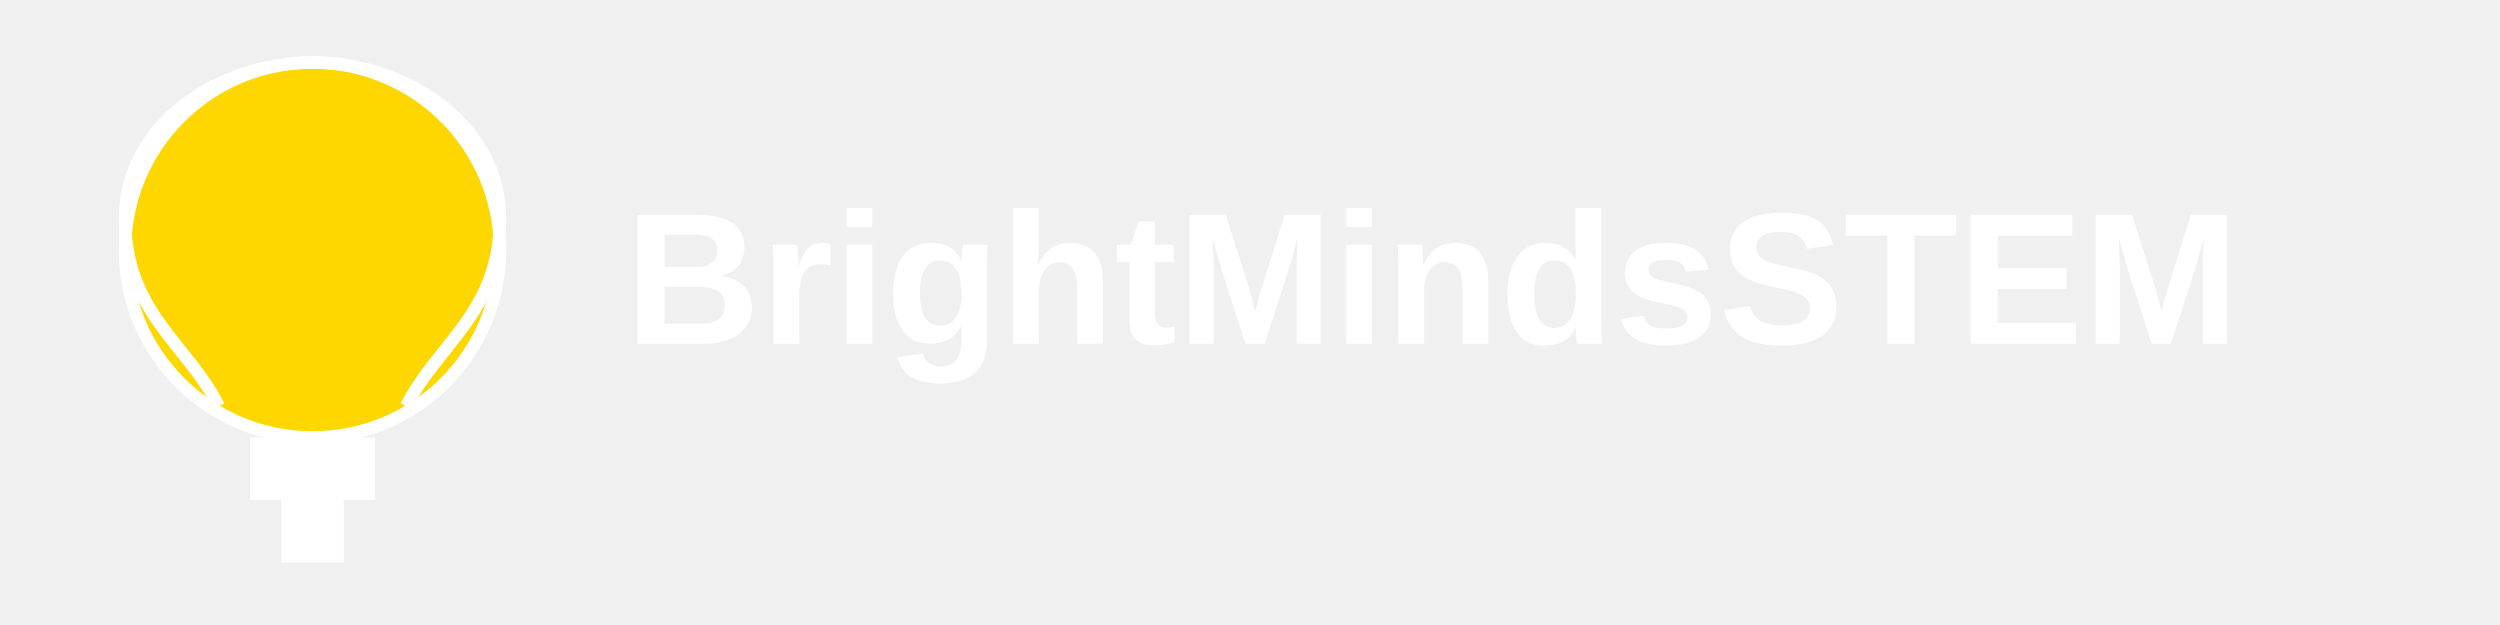
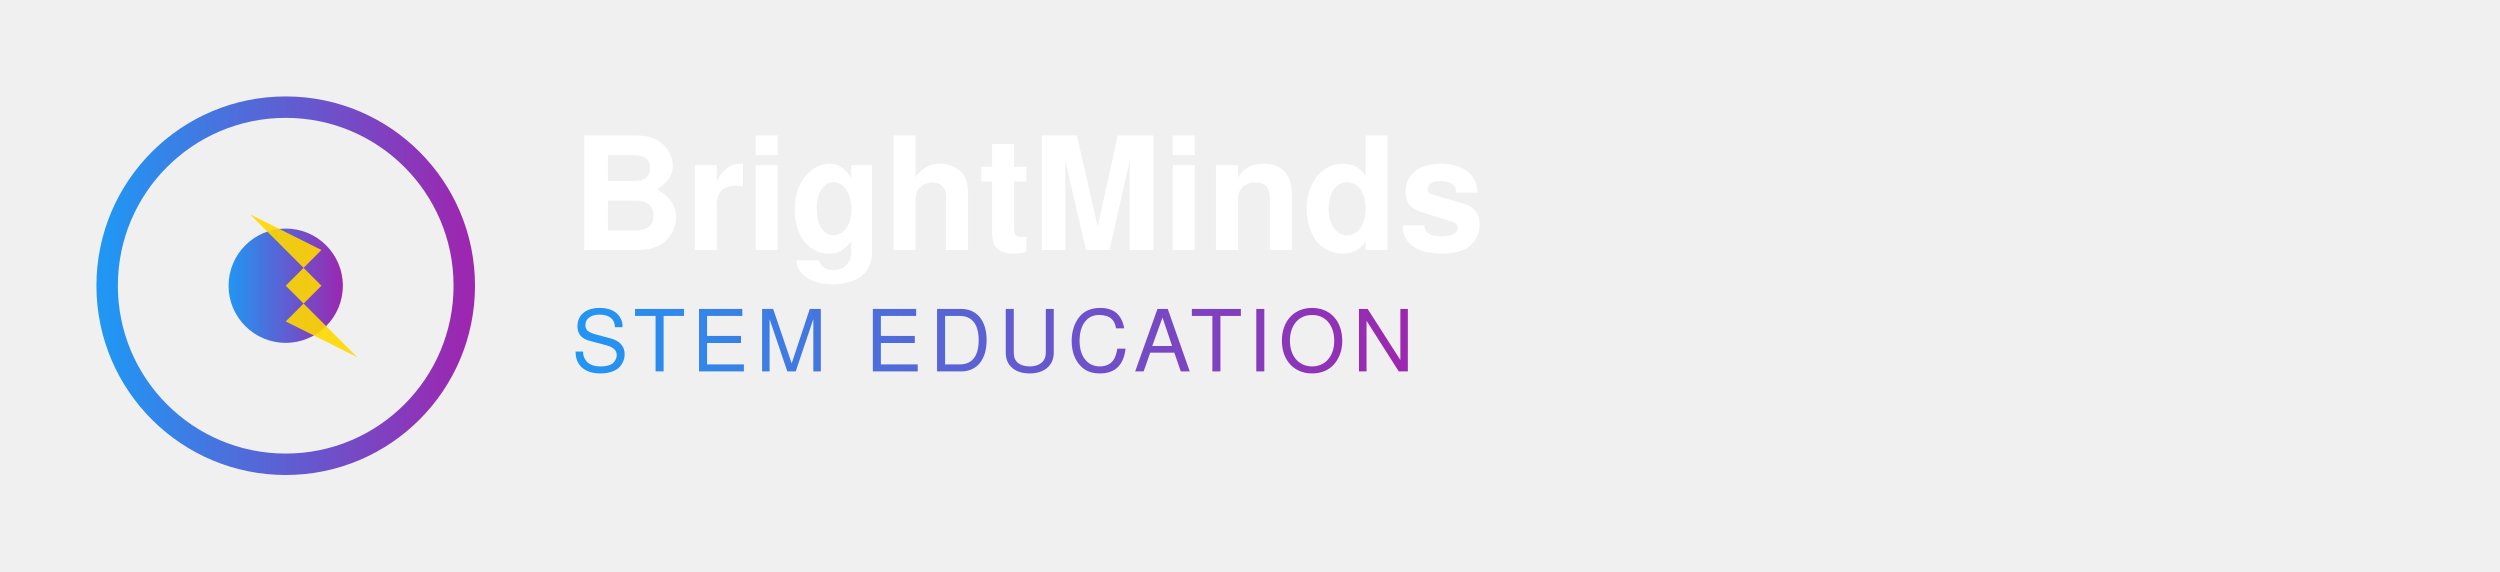
- <svg xmlns="http://www.w3.org/2000/svg" version="1.1" viewBox="0 0 400 100" width="400" height="100" fill="none">
-   <circle cx="50" cy="40" r="30" fill="gold" stroke="white" stroke-width="2" />
-   <rect x="40" y="70" width="20" height="10" fill="white" />
-   <rect x="45" y="80" width="10" height="10" fill="white" />
-   <path d="M35 65C30 55 20 50 20 35C20 20 35 10 50 10" stroke="white" stroke-width="2" />
-   <path d="M65 65C70 55 80 50 80 35C80 20 65 10 50 10" stroke="white" stroke-width="2" />
-   <text x="100" y="55" font-family="Arial, sans-serif" font-size="30" font-weight="bold" fill="white">
-         BrightMindsSTEM
+ <svg xmlns="http://www.w3.org/2000/svg" version="1.1" viewBox="0 0 350 80" width="350" height="80" fill="none">
+   <defs>
+     <linearGradient id="cleanGrad" x1="0%" y1="0%" x2="100%" y2="0%">
+       <stop offset="0%" style="stop-color:#2196F3;stop-opacity:1" />
+       <stop offset="100%" style="stop-color:#9C27B0;stop-opacity:1" />
+     </linearGradient>
+   </defs>
+   <circle cx="40" cy="40" r="25" fill="none" stroke="url(#cleanGrad)" stroke-width="3" />
+   <circle cx="40" cy="40" r="8" fill="url(#cleanGrad)" />
+   <path d="M35 30L45 35L40 40L50 50L40 45L45 40L35 30Z" fill="#FFD700" opacity="0.9" />
+   <text x="80" y="35" font-family="'SF Pro Display', 'Helvetica', sans-serif" font-size="22" font-weight="600" fill="white">
+         BrightMinds
+     </text>
+   <text x="80" y="52" font-family="'SF Pro Display', 'Helvetica', sans-serif" font-size="12" font-weight="400" fill="url(#cleanGrad)" letter-spacing="1px">
+         STEM EDUCATION
    </text>
</svg>
